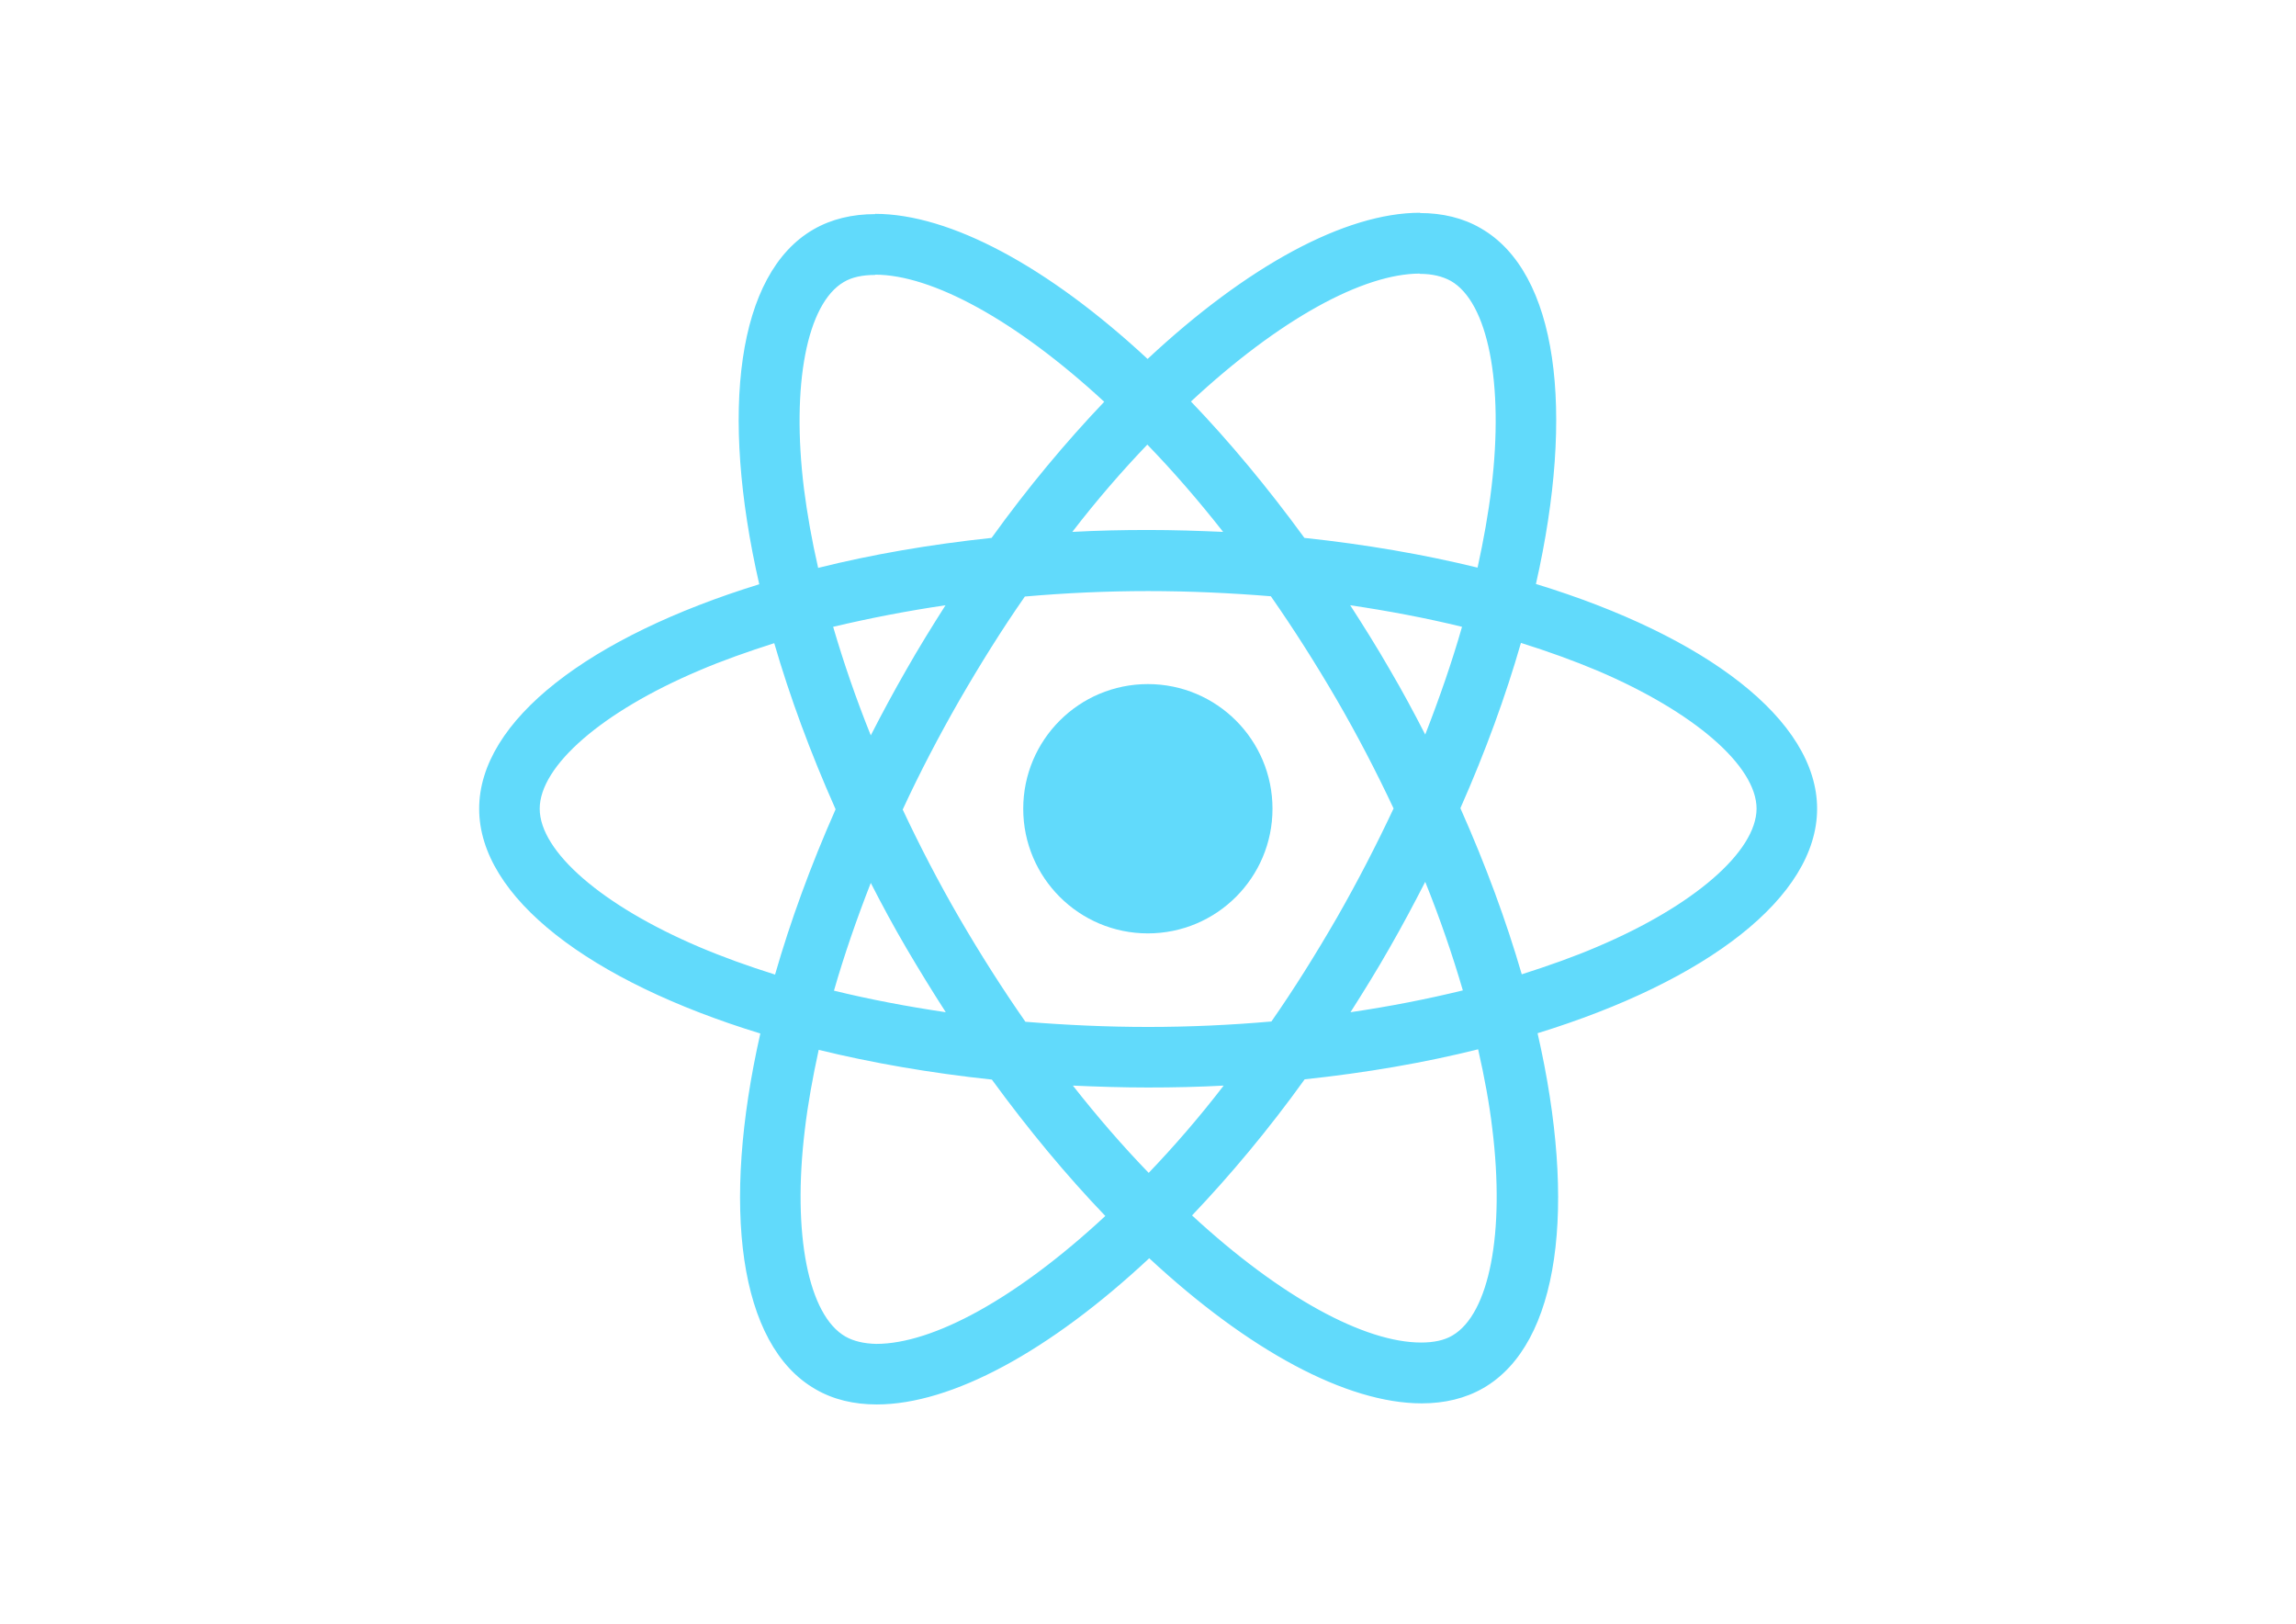
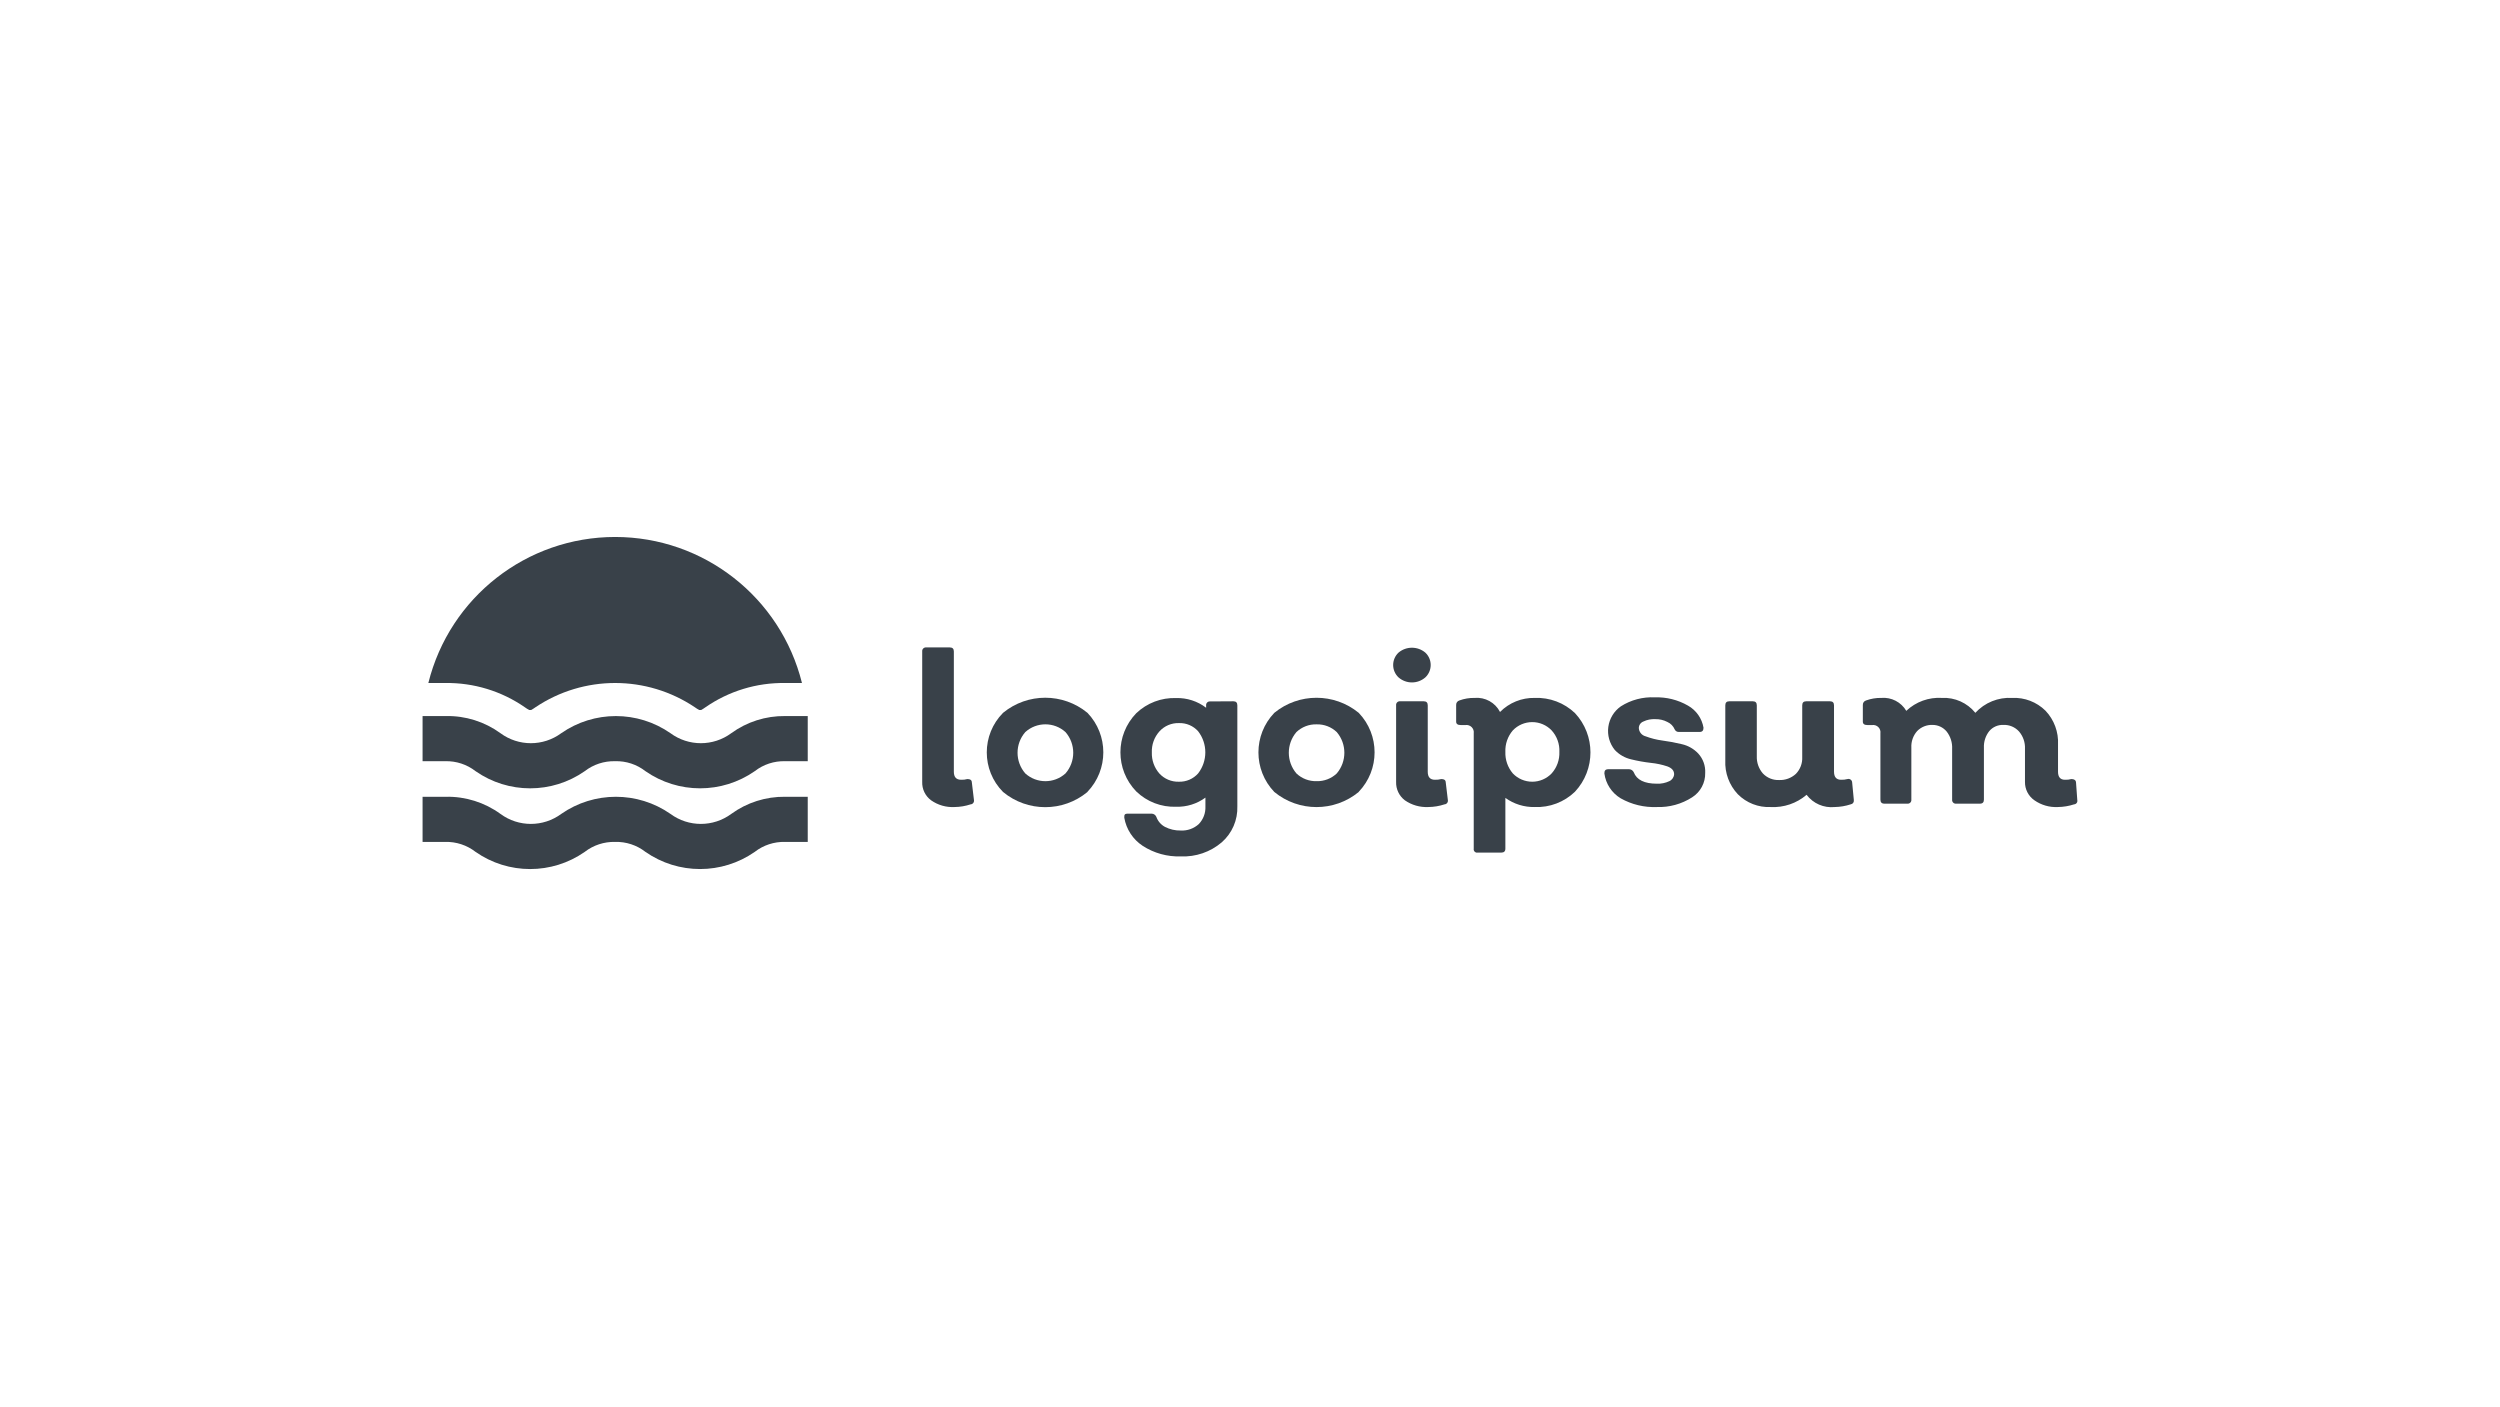
- <svg xmlns="http://www.w3.org/2000/svg" viewBox="0 0 841.9 595.3">
-   <g fill="#61DAFB">
-     <path d="M666.3 296.5c0-32.5-40.7-63.3-103.1-82.4 14.4-63.6 8-114.2-20.2-130.4-6.5-3.8-14.1-5.6-22.4-5.6v22.3c4.6 0 8.3.9 11.4 2.6 13.6 7.8 19.5 37.5 14.9 75.7-1.1 9.4-2.9 19.3-5.1 29.4-19.6-4.8-41-8.5-63.5-10.9-13.5-18.5-27.5-35.3-41.6-50 32.6-30.3 63.2-46.9 84-46.9V78c-27.5 0-63.5 19.6-99.9 53.6-36.4-33.8-72.4-53.2-99.9-53.2v22.3c20.7 0 51.4 16.5 84 46.6-14 14.7-28 31.4-41.3 49.9-22.6 2.4-44 6.1-63.6 11-2.3-10-4-19.7-5.2-29-4.7-38.2 1.1-67.9 14.6-75.8 3-1.8 6.9-2.6 11.5-2.6V78.5c-8.4 0-16 1.8-22.6 5.6-28.1 16.2-34.4 66.7-19.9 130.1-62.2 19.2-102.7 49.9-102.7 82.3 0 32.5 40.7 63.3 103.1 82.4-14.4 63.6-8 114.2 20.2 130.4 6.5 3.8 14.1 5.6 22.5 5.6 27.5 0 63.5-19.6 99.9-53.6 36.4 33.8 72.4 53.2 99.9 53.2 8.4 0 16-1.8 22.6-5.6 28.1-16.2 34.4-66.7 19.9-130.1 62-19.1 102.5-49.9 102.5-82.3zm-130.2-66.7c-3.7 12.9-8.3 26.2-13.5 39.5-4.1-8-8.4-16-13.1-24-4.6-8-9.5-15.8-14.4-23.4 14.2 2.1 27.9 4.7 41 7.9zm-45.8 106.5c-7.8 13.5-15.8 26.3-24.1 38.2-14.9 1.3-30 2-45.2 2-15.1 0-30.2-.7-45-1.9-8.3-11.9-16.4-24.6-24.2-38-7.6-13.1-14.5-26.4-20.8-39.8 6.2-13.4 13.2-26.8 20.7-39.9 7.8-13.5 15.8-26.3 24.1-38.2 14.9-1.3 30-2 45.2-2 15.1 0 30.2.7 45 1.9 8.3 11.9 16.4 24.6 24.2 38 7.6 13.1 14.5 26.4 20.8 39.8-6.3 13.4-13.2 26.8-20.7 39.9zm32.3-13c5.4 13.4 10 26.8 13.8 39.8-13.1 3.2-26.9 5.9-41.2 8 4.9-7.7 9.8-15.6 14.4-23.7 4.6-8 8.9-16.1 13-24.1zM421.2 430c-9.3-9.6-18.6-20.3-27.8-32 9 .4 18.2.7 27.5.7 9.4 0 18.7-.2 27.8-.7-9 11.7-18.3 22.4-27.5 32zm-74.4-58.9c-14.2-2.1-27.9-4.7-41-7.9 3.7-12.9 8.3-26.2 13.5-39.5 4.1 8 8.4 16 13.1 24 4.7 8 9.5 15.8 14.4 23.4zM420.7 163c9.3 9.6 18.6 20.3 27.8 32-9-.4-18.2-.7-27.5-.7-9.4 0-18.7.2-27.8.7 9-11.7 18.3-22.4 27.5-32zm-74 58.9c-4.9 7.7-9.8 15.6-14.4 23.7-4.6 8-8.9 16-13 24-5.4-13.4-10-26.8-13.8-39.8 13.1-3.1 26.9-5.8 41.2-7.9zm-90.5 125.2c-35.4-15.1-58.3-34.9-58.3-50.6 0-15.7 22.9-35.6 58.3-50.6 8.6-3.7 18-7 27.7-10.1 5.7 19.6 13.2 40 22.5 60.9-9.2 20.8-16.6 41.1-22.2 60.6-9.9-3.1-19.3-6.5-28-10.2zM310 490c-13.6-7.8-19.5-37.5-14.9-75.7 1.1-9.4 2.9-19.3 5.1-29.4 19.6 4.8 41 8.5 63.5 10.9 13.5 18.5 27.5 35.3 41.6 50-32.6 30.3-63.2 46.9-84 46.9-4.5-.1-8.3-1-11.3-2.7zm237.2-76.2c4.7 38.2-1.1 67.9-14.6 75.8-3 1.8-6.9 2.6-11.5 2.6-20.7 0-51.4-16.5-84-46.6 14-14.7 28-31.4 41.3-49.9 22.6-2.4 44-6.1 63.6-11 2.3 10.1 4.1 19.8 5.2 29.1zm38.5-66.7c-8.6 3.7-18 7-27.7 10.1-5.7-19.6-13.2-40-22.5-60.9 9.2-20.8 16.6-41.1 22.2-60.6 9.9 3.1 19.3 6.5 28.1 10.2 35.4 15.1 58.3 34.9 58.3 50.6-.1 15.7-23 35.6-58.4 50.6zM320.8 78.4z" />
-     <circle cx="420.9" cy="296.5" r="45.7" />
-     <path d="M520.5 78.1z" />
-   </g>
+ <svg xmlns="http://www.w3.org/2000/svg" id="logoipsum" data-name="logoipsum" viewBox="0 0 177.78 100">
+   <path d="M67.88,57.39a2.65,2.65,0,0,1-1.67-.48,1.56,1.56,0,0,1-.63-1.31V46.33a.26.26,0,0,1,.29-.29h1.68c.19,0,.28.1.28.29v8.55c0,.38.17.57.52.57a1.44,1.44,0,0,0,.44-.05c.2,0,.31.06.32.24l.15,1.25a.26.26,0,0,1-.24.31A3.77,3.77,0,0,1,67.88,57.39Z" style="fill:#394149" />
+   <path d="M77.33,56.32a4.71,4.71,0,0,1-6,0,4,4,0,0,1,0-5.63,4.73,4.73,0,0,1,6,0,4.06,4.06,0,0,1,0,5.62ZM72.91,55a2.13,2.13,0,0,0,2.86,0,2.24,2.24,0,0,0,0-2.94,2.13,2.13,0,0,0-2.86,0,2.24,2.24,0,0,0,0,2.94Z" style="fill:#394149" />
+   <path d="M87.71,49.87c.19,0,.28.1.28.29v7.17a3.26,3.26,0,0,1-1.11,2.57,4.2,4.2,0,0,1-2.91,1,4.68,4.68,0,0,1-2.71-.75,3,3,0,0,1-1.31-2c0-.2,0-.29.27-.29H81.9a.37.37,0,0,1,.33.23,1.31,1.31,0,0,0,.61.71,2.34,2.34,0,0,0,1.12.26,1.77,1.77,0,0,0,1.29-.46,1.7,1.7,0,0,0,.47-1.25v-.63a3.35,3.35,0,0,1-2.08.65,3.88,3.88,0,0,1-2.84-1.09,4,4,0,0,1,0-5.56,3.91,3.91,0,0,1,2.84-1.08,3.36,3.36,0,0,1,2.13.69v-.16a.26.26,0,0,1,.28-.29Zm-3.88,5.72A1.76,1.76,0,0,0,85.2,55a2.45,2.45,0,0,0,0-3,1.75,1.75,0,0,0-1.36-.58,1.8,1.8,0,0,0-1.39.59,2.12,2.12,0,0,0-.54,1.5A2.16,2.16,0,0,0,82.44,55,1.81,1.81,0,0,0,83.83,55.59Z" style="fill:#394149" />
+   <path d="M96.62,56.32a4.73,4.73,0,0,1-6,0,4.07,4.07,0,0,1,0-5.63,4.74,4.74,0,0,1,6,0,4.06,4.06,0,0,1,0,5.62ZM92.19,55a2,2,0,0,0,1.44.55A2,2,0,0,0,95.06,55a2.27,2.27,0,0,0,0-2.94,2,2,0,0,0-1.43-.55,2,2,0,0,0-1.44.55,2.27,2.27,0,0,0,0,2.94Z" style="fill:#394149" />
+   <path d="M101.36,48.17a1.45,1.45,0,0,1-1.91,0,1.21,1.21,0,0,1,0-1.76,1.48,1.48,0,0,1,1.91,0,1.21,1.21,0,0,1,0,1.76Zm.21,9.22a2.69,2.69,0,0,1-1.67-.48,1.58,1.58,0,0,1-.62-1.31V50.16a.26.26,0,0,1,.29-.29h1.68c.19,0,.28.1.28.29v4.72q0,.57.51.57a1.55,1.55,0,0,0,.45-.05c.2,0,.31.06.32.24l.15,1.25a.26.26,0,0,1-.24.31A3.79,3.79,0,0,1,101.57,57.39Z" style="fill:#394149" />
+   <path d="M109.14,49.63A3.92,3.92,0,0,1,112,50.71a4.1,4.1,0,0,1,0,5.59,3.89,3.89,0,0,1-2.86,1.09,3.44,3.44,0,0,1-2.09-.65v3.61c0,.19-.1.28-.29.28h-1.68a.24.24,0,0,1-.28-.28v-8.2a.52.52,0,0,0-.59-.59l-.33,0q-.33,0-.33-.24V50.14a.32.32,0,0,1,.23-.33,3,3,0,0,1,1.08-.18,1.85,1.85,0,0,1,1.81,1A3.37,3.37,0,0,1,109.14,49.63ZM107.58,55a1.91,1.91,0,0,0,2.76,0,2.16,2.16,0,0,0,.55-1.53,2.13,2.13,0,0,0-.55-1.53,1.91,1.91,0,0,0-2.76,0,2.21,2.21,0,0,0-.53,1.53A2.24,2.24,0,0,0,107.58,55Z" style="fill:#394149" />
+   <path d="M117.82,57.39a4.82,4.82,0,0,1-2.57-.62A2.44,2.44,0,0,1,114.09,55c0-.2.07-.3.29-.3h1.47a.38.38,0,0,1,.33.22c.21.54.76.81,1.64.81a1.87,1.87,0,0,0,.89-.18.58.58,0,0,0,.34-.49c0-.26-.16-.44-.48-.56a5.41,5.41,0,0,0-1.17-.25A11.12,11.12,0,0,1,116,54a2.3,2.3,0,0,1-1.17-.67,2.14,2.14,0,0,1,.43-3.1,4.12,4.12,0,0,1,2.42-.64,4.42,4.42,0,0,1,2.36.59,2.23,2.23,0,0,1,1.1,1.57q0,.3-.27.3h-1.48a.31.31,0,0,1-.3-.18,1,1,0,0,0-.52-.53,1.76,1.76,0,0,0-.86-.2,1.74,1.74,0,0,0-.85.17.5.5,0,0,0-.32.46.64.64,0,0,0,.48.59,5.42,5.42,0,0,0,1.19.3,13.08,13.08,0,0,1,1.39.26,2.3,2.3,0,0,1,1.17.67,1.89,1.89,0,0,1,.49,1.37,2,2,0,0,1-.93,1.74A4.37,4.37,0,0,1,117.82,57.39Z" style="fill:#394149" />
+   <path d="M131.83,56.89a.27.27,0,0,1-.23.31,3.86,3.86,0,0,1-1.13.19,2.22,2.22,0,0,1-2-.87,3.62,3.62,0,0,1-2.55.87,3.1,3.1,0,0,1-2.34-.91,3.28,3.28,0,0,1-.89-2.41V50.16c0-.19.09-.29.28-.29h1.68c.19,0,.28.1.28.29v3.61a1.77,1.77,0,0,0,.43,1.23,1.5,1.5,0,0,0,1.15.47,1.66,1.66,0,0,0,1.2-.44,1.6,1.6,0,0,0,.45-1.19V50.16c0-.19.09-.29.28-.29h1.7c.19,0,.28.1.28.29v4.71c0,.39.17.58.5.58a1.58,1.58,0,0,0,.46-.05.26.26,0,0,1,.33.24Z" style="fill:#394149" />
+   <path d="M147.72,56.89a.25.25,0,0,1-.23.31,3.88,3.88,0,0,1-1.15.19,2.67,2.67,0,0,1-1.67-.48A1.56,1.56,0,0,1,144,55.6V53.25a1.77,1.77,0,0,0-.42-1.23,1.42,1.42,0,0,0-1.12-.47,1.25,1.25,0,0,0-1,.44,1.78,1.78,0,0,0-.38,1.18v3.69c0,.19-.09.29-.28.29h-1.69a.26.26,0,0,1-.29-.29V53.25a1.85,1.85,0,0,0-.39-1.23,1.3,1.3,0,0,0-1-.47,1.45,1.45,0,0,0-1.1.44,1.65,1.65,0,0,0-.41,1.18v3.69a.26.26,0,0,1-.29.29H134c-.19,0-.28-.1-.28-.29V52.15a.52.52,0,0,0-.59-.59l-.33,0q-.33,0-.33-.24V50.14a.32.32,0,0,1,.23-.33,3,3,0,0,1,1.08-.18,1.88,1.88,0,0,1,1.78.92,3.38,3.38,0,0,1,2.54-.92,2.87,2.87,0,0,1,2.37,1.06,3.3,3.3,0,0,1,2.62-1.06,3.16,3.16,0,0,1,2.37.91,3.26,3.26,0,0,1,.89,2.41v1.93c0,.38.17.57.49.57a1.5,1.5,0,0,0,.46-.05q.31,0,.33.24Z" style="fill:#394149" />
+   <path d="M30.46,48.57a13.69,13.69,0,0,1,26.57,0h-1.2a9.69,9.69,0,0,0-5.67,1.73,2.86,2.86,0,0,1-.3.19h-.14a2.86,2.86,0,0,1-.3-.19,10.17,10.17,0,0,0-11.35,0,2.86,2.86,0,0,1-.3.19h-.14a2.86,2.86,0,0,1-.3-.19,9.69,9.69,0,0,0-5.67-1.73Zm23.21,6.27a3.37,3.37,0,0,1,2.16-.71h1.61V50.92H55.83A6.38,6.38,0,0,0,52,52.14a3.64,3.64,0,0,1-4.32,0,6.8,6.8,0,0,0-7.77,0,3.64,3.64,0,0,1-4.32,0,6.38,6.38,0,0,0-3.88-1.22H30.05v3.21h1.61a3.37,3.37,0,0,1,2.16.71,6.78,6.78,0,0,0,7.76,0,3.39,3.39,0,0,1,2.16-.71,3.35,3.35,0,0,1,2.16.71,6.8,6.8,0,0,0,7.77,0Zm0,5.74a3.37,3.37,0,0,1,2.16-.71h1.61V56.66H55.83A6.38,6.38,0,0,0,52,57.88a3.64,3.64,0,0,1-4.32,0,6.8,6.8,0,0,0-7.77,0,3.64,3.64,0,0,1-4.32,0,6.38,6.38,0,0,0-3.88-1.22H30.05v3.21h1.61a3.37,3.37,0,0,1,2.16.71,6.78,6.78,0,0,0,7.76,0,3.39,3.39,0,0,1,2.16-.71,3.35,3.35,0,0,1,2.16.71,6.8,6.8,0,0,0,7.77,0Z" style="fill:#394149" />
</svg>
